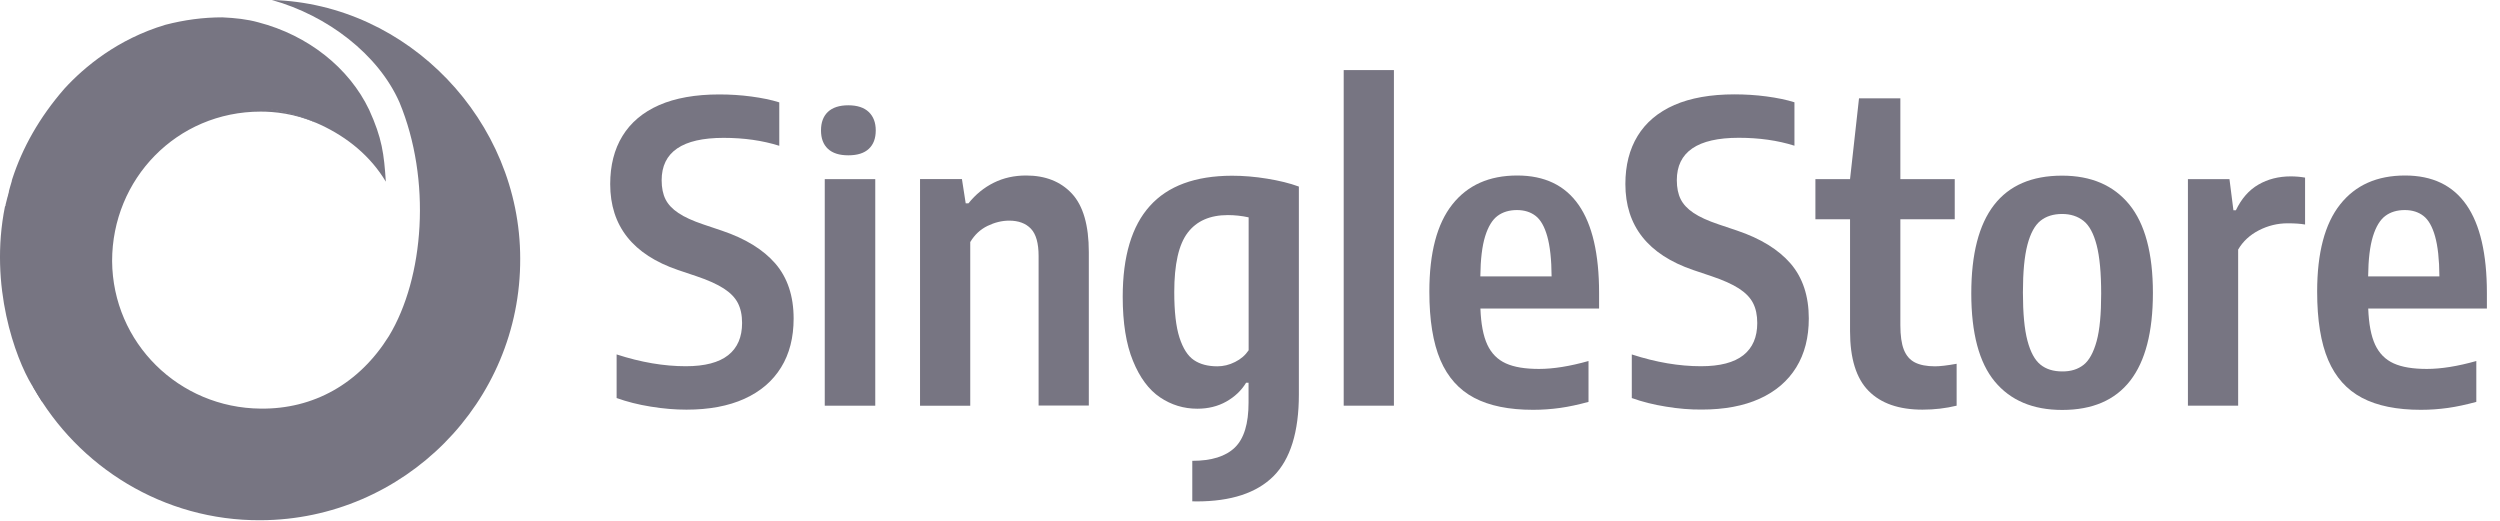
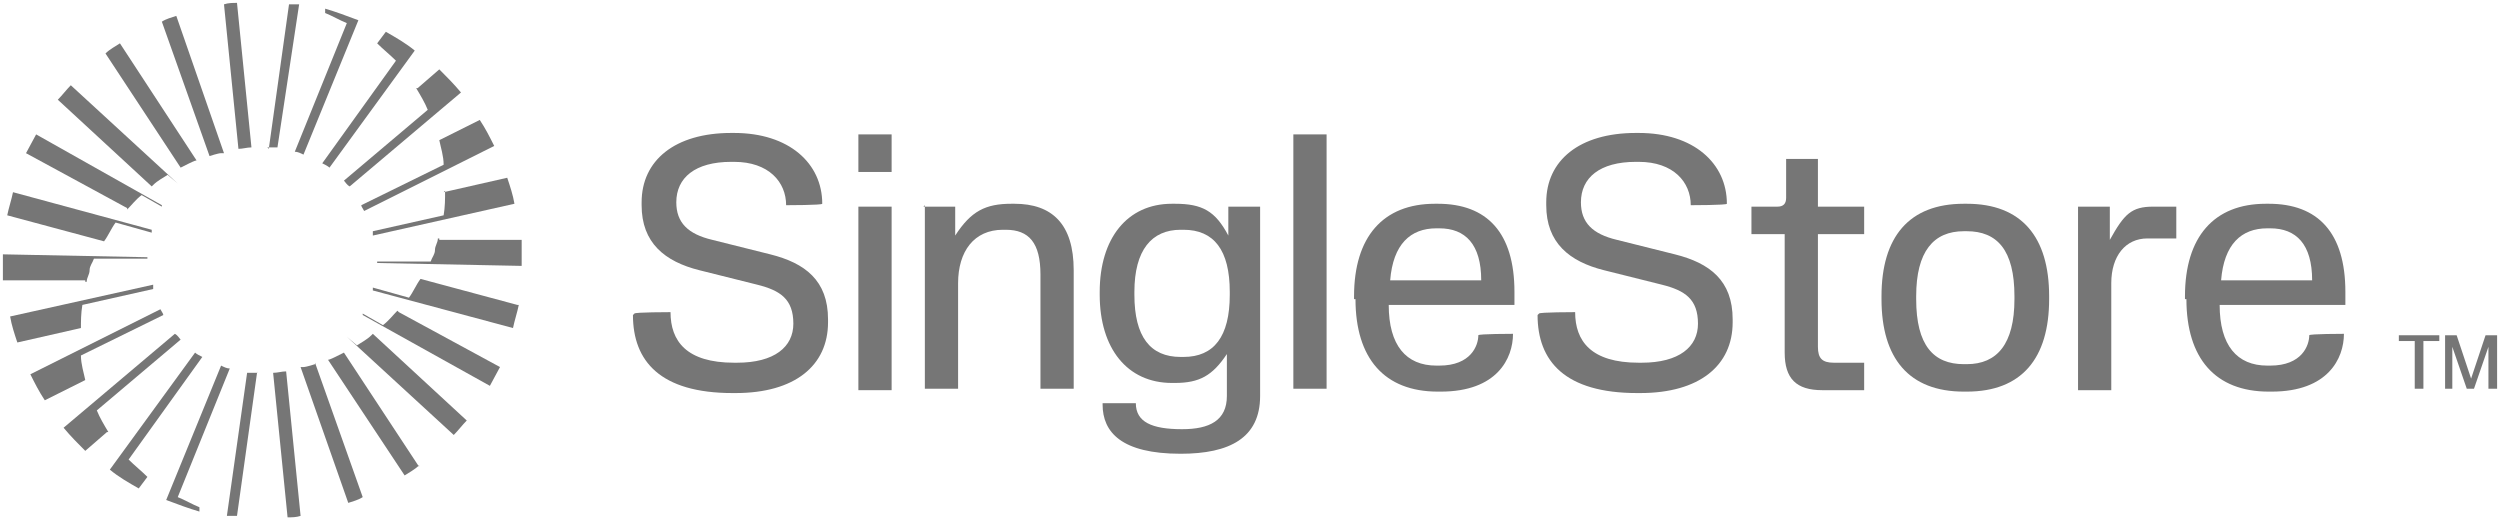
- <svg xmlns="http://www.w3.org/2000/svg" width="173" height="36" viewBox="0 0 173 36" fill="none">
-   <path d="M45.035 28.139C44.166 28.001 43.382 27.799 42.67 27.544V24.526C44.356 25.075 45.95 25.343 47.459 25.343C48.772 25.343 49.745 25.088 50.392 24.578C51.032 24.069 51.352 23.331 51.352 22.351C51.352 21.802 51.254 21.345 51.058 20.966C50.862 20.587 50.535 20.254 50.078 19.96C49.621 19.666 49 19.385 48.203 19.117L46.923 18.686C43.794 17.621 42.226 15.635 42.226 12.741C42.226 11.448 42.507 10.337 43.075 9.41C43.644 8.482 44.486 7.77 45.61 7.273C46.734 6.783 48.125 6.535 49.771 6.535C50.516 6.535 51.261 6.581 51.992 6.679C52.724 6.777 53.371 6.908 53.926 7.084V10.089C52.77 9.723 51.483 9.54 50.072 9.54C47.217 9.54 45.786 10.52 45.786 12.473C45.786 13.002 45.878 13.44 46.054 13.793C46.231 14.146 46.531 14.466 46.943 14.74C47.361 15.021 47.936 15.282 48.674 15.531L49.954 15.962C51.581 16.511 52.815 17.268 53.658 18.242C54.494 19.215 54.919 20.482 54.919 22.044C54.919 23.357 54.632 24.487 54.05 25.427C53.469 26.368 52.626 27.093 51.515 27.596C50.405 28.099 49.066 28.348 47.504 28.348C46.727 28.348 45.904 28.282 45.035 28.139Z" fill="#777582" />
-   <path d="M57.29 10.297C56.97 9.997 56.813 9.572 56.813 9.024C56.813 8.475 56.97 8.05 57.29 7.743C57.61 7.443 58.08 7.286 58.701 7.286C59.322 7.286 59.798 7.443 60.118 7.75C60.439 8.057 60.602 8.481 60.602 9.024C60.602 9.572 60.445 9.997 60.125 10.297C59.805 10.598 59.335 10.748 58.701 10.748C58.08 10.748 57.61 10.598 57.29 10.297Z" fill="#777582" />
-   <path d="M60.568 12.396H57.073V28.074H60.568V12.396Z" fill="#777582" />
-   <path d="M63.666 12.393H66.566L66.827 14.072H67.017C67.513 13.451 68.101 12.975 68.774 12.642C69.447 12.308 70.192 12.145 71.008 12.145C72.341 12.145 73.399 12.563 74.177 13.399C74.954 14.235 75.346 15.588 75.346 17.443V28.065H71.871V17.711C71.871 16.829 71.694 16.202 71.341 15.829C70.989 15.457 70.486 15.268 69.832 15.268C69.336 15.268 68.833 15.392 68.336 15.633C67.84 15.875 67.441 16.247 67.141 16.75V28.078H63.666V12.393V12.393Z" fill="#777582" />
-   <path d="M82.506 31.889C83.839 31.889 84.819 31.582 85.453 30.968C86.086 30.354 86.4 29.321 86.4 27.865V26.486H86.23C85.897 27.035 85.433 27.466 84.852 27.793C84.27 28.119 83.604 28.283 82.853 28.283C81.912 28.283 81.056 28.021 80.279 27.499C79.501 26.976 78.874 26.133 78.404 24.977C77.927 23.821 77.692 22.338 77.692 20.535C77.692 17.739 78.319 15.642 79.567 14.257C80.814 12.866 82.709 12.167 85.25 12.16C86.034 12.16 86.844 12.226 87.68 12.363C88.516 12.5 89.248 12.676 89.882 12.911V27.296C89.882 29.89 89.294 31.778 88.131 32.947C86.962 34.116 85.185 34.698 82.8 34.698C82.676 34.698 82.63 34.698 82.506 34.691V31.889ZM85.466 25.049C85.864 24.853 86.178 24.579 86.406 24.239V15.041C85.93 14.937 85.446 14.884 84.969 14.884C83.734 14.884 82.807 15.289 82.186 16.106C81.566 16.922 81.259 18.288 81.259 20.215C81.259 21.554 81.376 22.606 81.618 23.357C81.86 24.108 82.193 24.631 82.618 24.918C83.042 25.206 83.584 25.349 84.238 25.349C84.656 25.349 85.067 25.252 85.466 25.049Z" fill="#777582" />
-   <path d="M92.984 28.079V4.85H96.459V28.073H92.984V28.079Z" fill="#777582" />
-   <path d="M110.65 21.349H102.445C102.484 22.414 102.641 23.244 102.922 23.851C103.203 24.452 103.628 24.884 104.203 25.145C104.777 25.406 105.542 25.53 106.502 25.53C107.488 25.53 108.632 25.347 109.925 24.982V27.81C109.226 28 108.573 28.143 107.965 28.228C107.358 28.313 106.731 28.359 106.09 28.359C104.425 28.359 103.066 28.084 102.014 27.529C100.962 26.974 100.185 26.105 99.675 24.916C99.166 23.721 98.911 22.146 98.911 20.18C98.911 17.495 99.44 15.49 100.499 14.15C101.557 12.811 103.053 12.145 104.993 12.145C108.769 12.145 110.657 14.856 110.657 20.278V21.349H110.65ZM103.628 14.941C103.268 15.209 102.981 15.679 102.772 16.352C102.563 17.025 102.452 17.946 102.439 19.128H107.371C107.364 17.953 107.26 17.025 107.07 16.352C106.881 15.679 106.613 15.209 106.267 14.941C105.921 14.673 105.489 14.536 104.973 14.536C104.438 14.536 103.987 14.673 103.628 14.941Z" fill="#777582" />
-   <path d="M115.285 28.139C114.416 28.002 113.632 27.8 112.92 27.545V24.527C114.606 25.076 116.2 25.343 117.709 25.343C119.022 25.343 119.995 25.089 120.642 24.579C121.282 24.07 121.602 23.331 121.602 22.352C121.602 21.803 121.504 21.345 121.308 20.967C121.112 20.588 120.786 20.255 120.328 19.96C119.871 19.667 119.25 19.386 118.453 19.118L117.173 18.687C114.037 17.615 112.476 15.629 112.476 12.736C112.476 11.442 112.757 10.332 113.325 9.404C113.894 8.476 114.736 7.764 115.86 7.268C116.984 6.778 118.375 6.53 120.021 6.53C120.766 6.53 121.511 6.575 122.242 6.673C122.974 6.771 123.621 6.902 124.176 7.078V10.083C123.02 9.717 121.733 9.535 120.322 9.535C117.467 9.535 116.036 10.514 116.036 12.468C116.036 12.997 116.128 13.434 116.304 13.787C116.481 14.14 116.781 14.46 117.193 14.735C117.611 15.015 118.186 15.277 118.924 15.525L120.204 15.956C121.831 16.505 123.065 17.263 123.908 18.236C124.744 19.209 125.169 20.477 125.169 22.038C125.169 23.351 124.881 24.481 124.3 25.422C123.719 26.363 122.876 27.088 121.765 27.591C120.655 28.094 119.316 28.342 117.754 28.342C116.97 28.348 116.147 28.283 115.285 28.139Z" fill="#777582" />
-   <path d="M135.399 25.173V28.073C134.641 28.256 133.857 28.348 133.04 28.348C131.401 28.348 130.16 27.916 129.304 27.048C128.448 26.179 128.023 24.8 128.023 22.919V15.171H125.626V12.395H128.023L128.644 6.803H131.505V12.395H135.268V15.171H131.505V22.501C131.505 23.22 131.584 23.788 131.747 24.199C131.91 24.611 132.165 24.905 132.511 25.081C132.858 25.258 133.321 25.349 133.903 25.349C134.256 25.349 134.752 25.29 135.399 25.173Z" fill="#777582" />
-   <path d="M138.039 26.402C136.955 25.096 136.413 23.057 136.413 20.301C136.413 14.866 138.51 12.155 142.697 12.155C144.709 12.155 146.257 12.821 147.348 14.153C148.433 15.486 148.981 17.524 148.981 20.274C148.981 25.671 146.884 28.368 142.703 28.368C140.678 28.368 139.124 27.709 138.039 26.402ZM144.186 25.246C144.572 24.939 144.872 24.39 145.088 23.606C145.303 22.822 145.401 21.731 145.401 20.327C145.401 18.89 145.297 17.766 145.088 16.962C144.879 16.159 144.578 15.597 144.18 15.284C143.781 14.97 143.291 14.807 142.697 14.807C142.096 14.807 141.593 14.963 141.201 15.277C140.809 15.591 140.509 16.139 140.299 16.936C140.09 17.733 139.986 18.831 139.986 20.242C139.986 21.672 140.09 22.783 140.299 23.573C140.509 24.37 140.809 24.919 141.201 25.233C141.586 25.546 142.089 25.703 142.703 25.703C143.304 25.71 143.794 25.553 144.186 25.246Z" fill="#777582" />
-   <path d="M151.404 12.395H154.279L154.553 14.551H154.723C155.108 13.748 155.624 13.153 156.284 12.774C156.937 12.395 157.682 12.206 158.518 12.206C158.851 12.206 159.185 12.232 159.511 12.291V15.537C159.185 15.479 158.786 15.453 158.303 15.453C157.604 15.453 156.944 15.616 156.317 15.936C155.696 16.256 155.213 16.7 154.88 17.269V28.073H151.404V12.395Z" fill="#777582" />
-   <path d="M172.086 21.349H163.881C163.921 22.414 164.077 23.244 164.358 23.851C164.639 24.452 165.064 24.884 165.639 25.145C166.213 25.406 166.978 25.53 167.938 25.53C168.924 25.53 170.068 25.347 171.361 24.982V27.81C170.662 28 170.009 28.143 169.401 28.228C168.794 28.313 168.167 28.359 167.526 28.359C165.861 28.359 164.502 28.084 163.45 27.529C162.398 26.974 161.621 26.105 161.111 24.916C160.602 23.721 160.347 22.146 160.347 20.18C160.347 17.495 160.876 15.49 161.935 14.15C162.993 12.811 164.489 12.145 166.429 12.145C170.205 12.145 172.093 14.856 172.093 20.278V21.349H172.086ZM165.064 14.941C164.704 15.209 164.417 15.679 164.208 16.352C163.999 17.025 163.888 17.946 163.875 19.128H168.807C168.8 17.953 168.696 17.025 168.506 16.352C168.317 15.679 168.049 15.209 167.703 14.941C167.357 14.673 166.925 14.536 166.409 14.536C165.874 14.536 165.423 14.673 165.064 14.941Z" fill="#777582" />
-   <path d="M18.814 0C22.671 1.073 26.185 3.776 27.642 7.08C29.87 12.443 29.356 19.223 26.913 23.256C24.856 26.56 21.685 28.319 18.043 28.276C12.386 28.233 7.8 23.728 7.758 18.064C7.758 12.4 12.214 7.723 18.043 7.723C18.985 7.723 20.345 7.854 21.887 8.498C21.887 8.498 20.778 7.841 17.93 7.4C9.745 6.327 0.087 12.529 2.315 26.817C5.401 32.31 11.314 36.042 18.043 36C27.942 35.957 36.041 27.847 35.998 17.892C35.998 8.367 28.242 0.257 18.814 0Z" fill="#777582" />
-   <path d="M25.543 7.594C24.171 4.719 21.343 2.445 17.872 1.544C17.1 1.33 16.286 1.244 15.386 1.201C14.058 1.201 12.772 1.373 11.444 1.716C8.144 2.703 5.83 4.634 4.458 6.135C2.701 8.152 1.544 10.255 0.859 12.357C0.859 12.4 0.816 12.443 0.816 12.529C0.773 12.7 0.601 13.215 0.601 13.344C0.559 13.43 0.559 13.559 0.516 13.644C0.473 13.816 0.43 13.988 0.387 14.159C0.387 14.202 0.387 14.245 0.344 14.288C-0.77 19.823 1.081 24.79 2.195 26.635C2.474 27.097 2.703 27.482 2.932 27.835C0.404 14.104 7.672 7.551 15.943 7.38C20.271 7.294 24.6 9.053 26.7 12.572C26.571 10.641 26.442 9.568 25.543 7.594Z" fill="#777582" />
+ <svg xmlns="http://www.w3.org/2000/svg" version="1.1" viewBox="0 0 173 36">
+   <defs>
+     <style>
+       .cls-1 {
+         fill: #767676;
+       }
+     </style>
+   </defs>
+   <g>
+     <g id="Layer_1">
+       <g>
+         <path class="cls-1" d="M43.9,21.7h0c0-.1,2.5-.1,2.5-.1h0c0,2,1.1,3.5,4.4,3.5h.2c2.6,0,3.9-1.1,3.9-2.7h0c0-1.7-.9-2.3-2.5-2.7l-4-1c-2.4-.6-4-1.9-4-4.5v-.2c0-2.9,2.3-4.8,6.2-4.8h.2c3.8,0,6.1,2.1,6.1,4.9h0c0,.1-2.5.1-2.5.1h0c0-1.6-1.2-3-3.6-3h-.2c-2.5,0-3.8,1.1-3.8,2.8h0c0,1.4.8,2.2,2.5,2.6l4,1c2.4.6,4,1.8,4,4.5v.2c0,3-2.3,4.9-6.4,4.9h-.2c-5,0-6.9-2.2-6.9-5.4h0Z" />
+         <path class="cls-1" d="M59.4,9.3h2.3v2.6h-2.3v-2.6ZM59.4,14.3h2.3v12.7h-2.3v-12.7Z" />
+         <path class="cls-1" d="M63.9,14.3h2.2v2c1.1-1.7,2.1-2.2,3.9-2.2h.2c2.6,0,4.1,1.4,4.1,4.6v8.2h-2.3v-7.9c0-2.2-.8-3.1-2.4-3.1h-.2c-2,0-3.1,1.5-3.1,3.7v7.3h-2.3v-12.7h0Z" />
+         <path class="cls-1" d="M76.3,27.9h2.3c0,1.3,1.1,1.8,3.2,1.8h0c1.9,0,3.1-.6,3.1-2.3v-2.9c-1,1.5-1.9,2-3.6,2h-.2c-3.1,0-5-2.4-5-6.1v-.2c0-3.7,1.9-6.1,5-6.1h.2c1.9,0,2.8.5,3.7,2.2v-2h2.2v13.1c0,2.9-2.1,4-5.5,4h0c-4.1,0-5.4-1.5-5.4-3.4h0ZM81.7,24.7h.2c2.1,0,3.2-1.4,3.2-4.3v-.2c0-2.9-1.1-4.3-3.2-4.3h-.2c-2,0-3.2,1.4-3.2,4.3v.2c0,2.9,1.1,4.3,3.2,4.3Z" />
+         <path class="cls-1" d="M89.5,9.3h2.3v17.6h-2.3V9.3Z" />
+         <path class="cls-1" d="M93.7,20.7v-.2c0-4.1,2-6.4,5.6-6.4h.2c3.4,0,5.3,2,5.3,6.1s0,.7,0,.9h-8.7c0,2.8,1.2,4.2,3.3,4.2h.2c2.2,0,2.7-1.4,2.7-2.1h0c0-.1,2.4-.1,2.4-.1h0c0,1.7-1.1,4-5,4h-.2c-3.7,0-5.7-2.3-5.7-6.4ZM102.5,19.4h0c0-2.5-1.1-3.6-2.9-3.6h-.2c-1.8,0-3,1.1-3.2,3.6h6.4Z" />
+         <path class="cls-1" d="M106.5,21.7h0c0-.1,2.5-.1,2.5-.1h0c0,2,1.1,3.5,4.4,3.5h.2c2.6,0,3.9-1.1,3.9-2.7h0c0-1.7-.9-2.3-2.5-2.7l-4-1c-2.4-.6-4-1.9-4-4.5v-.2c0-2.9,2.3-4.8,6.2-4.8h.2c3.8,0,6.1,2.1,6.1,4.9h0c0,.1-2.5.1-2.5.1h0c0-1.6-1.2-3-3.6-3h-.2c-2.5,0-3.8,1.1-3.8,2.8h0c0,1.4.8,2.2,2.5,2.6l4,1c2.4.6,4,1.8,4,4.5v.2c0,3-2.3,4.9-6.4,4.9h-.2c-5,0-6.9-2.2-6.9-5.4h0Z" />
+         <path class="cls-1" d="M123.5,24.4v-8.2h-2.3v-1.9h1.8c.4,0,.6-.2.6-.6v-2.7h2.2v3.3h3.2v1.9h-3.2v7.8c0,.8.3,1.1,1.1,1.1h2.1v1.9h-2.9c-1.8,0-2.6-.8-2.6-2.6Z" />
+         <path class="cls-1" d="M130.2,20.7v-.2c0-4.1,1.9-6.4,5.7-6.4h.2c3.8,0,5.7,2.3,5.7,6.4v.2c0,4.1-1.9,6.4-5.7,6.4h-.2c-3.8,0-5.7-2.3-5.7-6.4ZM135.9,25.2h.2c2.1,0,3.3-1.4,3.3-4.5v-.2c0-3.2-1.2-4.5-3.3-4.5h-.2c-2.1,0-3.3,1.4-3.3,4.5v.2c0,3.2,1.2,4.5,3.3,4.5Z" />
+         <path class="cls-1" d="M143.8,14.3h2.2v2.3c1-1.8,1.5-2.3,3-2.3h1.6v2.2h-2c-1.5,0-2.5,1.2-2.5,3.1v7.4h-2.3v-12.7h0Z" />
+         <path class="cls-1" d="M151.2,20.7v-.2c0-4.1,2-6.4,5.6-6.4h.2c3.4,0,5.3,2,5.3,6.1s0,.7,0,.9h-8.7c0,2.8,1.2,4.2,3.3,4.2h.2c2.2,0,2.7-1.4,2.7-2.1h0c0-.1,2.4-.1,2.4-.1h0c0,1.7-1.1,4-5,4h-.2c-3.7,0-5.7-2.3-5.7-6.4ZM160,19.4h0c0-2.5-1.1-3.6-2.9-3.6h-.2c-1.8,0-3,1.1-3.2,3.6h6.4Z" />
+         <path class="cls-1" d="M30.3,16.5c0,.3-.2.5-.2.8,0,.3-.2.5-.3.8h-3.7s0,0,0,.1l10,.2c0-.6,0-1.2,0-1.8h-5.7c0-.1,0-.1,0-.1Z" />
+         <path class="cls-1" d="M22.5.6v.3c.5.2,1,.5,1.5.7l-3.6,8.9c.2,0,.4.1.6.2,0,0,0,0,0,0l3.8-9.3s0,0,0,0c-.8-.3-1.6-.6-2.3-.8Z" />
+         <path class="cls-1" d="M26.1,3c.4.4.9.8,1.3,1.2l-5.1,7.1c.2.1.4.2.5.3l5.9-8.1c-.6-.5-1.3-.9-2-1.3l-.6.8h0Z" />
+         <path class="cls-1" d="M28.8,6.1c.3.5.6,1,.8,1.5l-5.8,4.9c.1.1.2.3.4.4l7.7-6.5c-.5-.6-1-1.1-1.5-1.6l-1.5,1.3h0Z" />
+         <path class="cls-1" d="M33.2,8.3l-2.8,1.4c.1.5.3,1.1.3,1.7l-5.7,2.8c0,.1.1.2.2.4l9-4.5c-.3-.6-.6-1.2-1-1.8h0Z" />
+         <path class="cls-1" d="M30.8,13.2c0,.6,0,1.1-.1,1.7l-4.9,1.1c0,.1,0,.2,0,.3l9.8-2.2c-.1-.6-.3-1.2-.5-1.8l-4.4,1h0Z" />
+         <path class="cls-1" d="M35.8,21.1l-6.7-1.8c-.3.4-.5.9-.8,1.3l-2.5-.7c0,0,0,.1,0,.2l9.7,2.6c.1-.5.3-1.1.4-1.6h0Z" />
+         <path class="cls-1" d="M27.5,21.5c-.3.3-.6.7-1,1l-1.4-.8s0,0,0,.1l8.8,4.9c.2-.4.5-.9.7-1.3l-7-3.8h0Z" />
+         <path class="cls-1" d="M25.7,23.2c-.3.3-.7.5-1,.7l-.7-.6s0,0,0,0l7.4,6.8c.3-.3.6-.7.9-1l-6.5-6h0Z" />
+         <path class="cls-1" d="M29,32.3l-5.2-7.9c-.2.1-.4.2-.6.3,0,0-.4.2-.5.2l5.3,8c.3-.2.7-.4,1-.7h0Z" />
+         <path class="cls-1" d="M21.8,25.2c0,0-.6.2-.8.2,0,0-.2,0-.2,0l3.3,9.4c.3-.1.7-.2,1-.4l-3.3-9.3h0Z" />
+         <path class="cls-1" d="M19.8,25.7c-.3,0-.6.1-.9.1l1,10c.3,0,.6,0,.9-.1l-1-10h0Z" />
+         <path class="cls-1" d="M17.8,25.8c-.2,0-.5,0-.7,0l-1.4,9.9c.2,0,.5,0,.7,0l1.4-10h0Z" />
+         <path class="cls-1" d="M6,19.5c0-.3.2-.5.2-.8,0-.3.2-.5.3-.8h3.7s0,0,0-.1l-10-.2c0,.6,0,1.2,0,1.8h5.7c0,.1,0,.1,0,.1Z" />
+         <path class="cls-1" d="M13.8,35.4v-.3c-.5-.2-1-.5-1.5-.7l3.6-8.9c-.2,0-.4-.1-.6-.2,0,0,0,0,0,0l-3.8,9.3s0,0,0,0c.8.3,1.6.6,2.3.8Z" />
+         <path class="cls-1" d="M10.2,33c-.4-.4-.9-.8-1.3-1.2l5.1-7.1c-.2-.1-.4-.2-.5-.3l-5.9,8.1c.6.5,1.3.9,2,1.3l.6-.8h0Z" />
+         <path class="cls-1" d="M7.5,29.9c-.3-.5-.6-1-.8-1.5l5.8-4.9c-.1-.1-.2-.3-.4-.4l-7.7,6.5c.5.6,1,1.1,1.5,1.6l1.5-1.3h0Z" />
+         <path class="cls-1" d="M3.1,27.7l2.8-1.4c-.1-.5-.3-1.1-.3-1.7l5.7-2.8c0-.1-.1-.2-.2-.4l-9,4.5c.3.6.6,1.2,1,1.8Z" />
+         <path class="cls-1" d="M5.6,22.8c0-.6,0-1.1.1-1.7l4.9-1.1c0-.1,0-.2,0-.3L.7,21.9c.1.6.3,1.2.5,1.8l4.4-1h0Z" />
+         <path class="cls-1" d="M.5,14.9l6.7,1.8c.3-.4.5-.9.8-1.3l2.5.7c0,0,0-.1,0-.2L.9,13.3c-.1.5-.3,1.1-.4,1.6Z" />
+         <path class="cls-1" d="M8.8,14.5c.3-.3.6-.7,1-1l1.4.8s0,0,0-.1L2.5,9.3c-.2.4-.5.9-.7,1.3l7,3.8h0Z" />
+         <path class="cls-1" d="M10.6,12.8c.3-.3.7-.5,1-.7l.7.6s0,0,0,0l-7.4-6.8c-.3.3-.6.7-.9,1l6.5,6h0Z" />
+         <path class="cls-1" d="M7.3,3.7l5.2,7.9c.2-.1.4-.2.6-.3,0,0,.4-.2.5-.2L8.3,3c-.3.2-.7.4-1,.7Z" />
+         <path class="cls-1" d="M14.5,10.8c0,0,.6-.2.8-.2,0,0,.2,0,.2,0L12.2,1.1c-.3.1-.7.2-1,.4l3.3,9.3h0Z" />
+         <path class="cls-1" d="M16.5,10.3c.3,0,.6-.1.9-.1L16.4.2c-.3,0-.6,0-.9.1l1,10h0Z" />
+         <path class="cls-1" d="M18.5,10.2c.2,0,.5,0,.7,0L20.7.3c-.2,0-.5,0-.7,0l-1.4,10h0Z" />
+         <path class="cls-1" d="M167.1,26.9v-3.3h-1.1v-.4h2.8v.4h-1.1v3.3h-.6Z" />
+         <path class="cls-1" d="M169.2,26.9v-3.7h.8l1,3,1-3h.8v3.7h-.6v-2.9l-1,2.9h-.5l-1-2.9v2.9h-.6Z" />
+       </g>
+     </g>
+   </g>
</svg>
